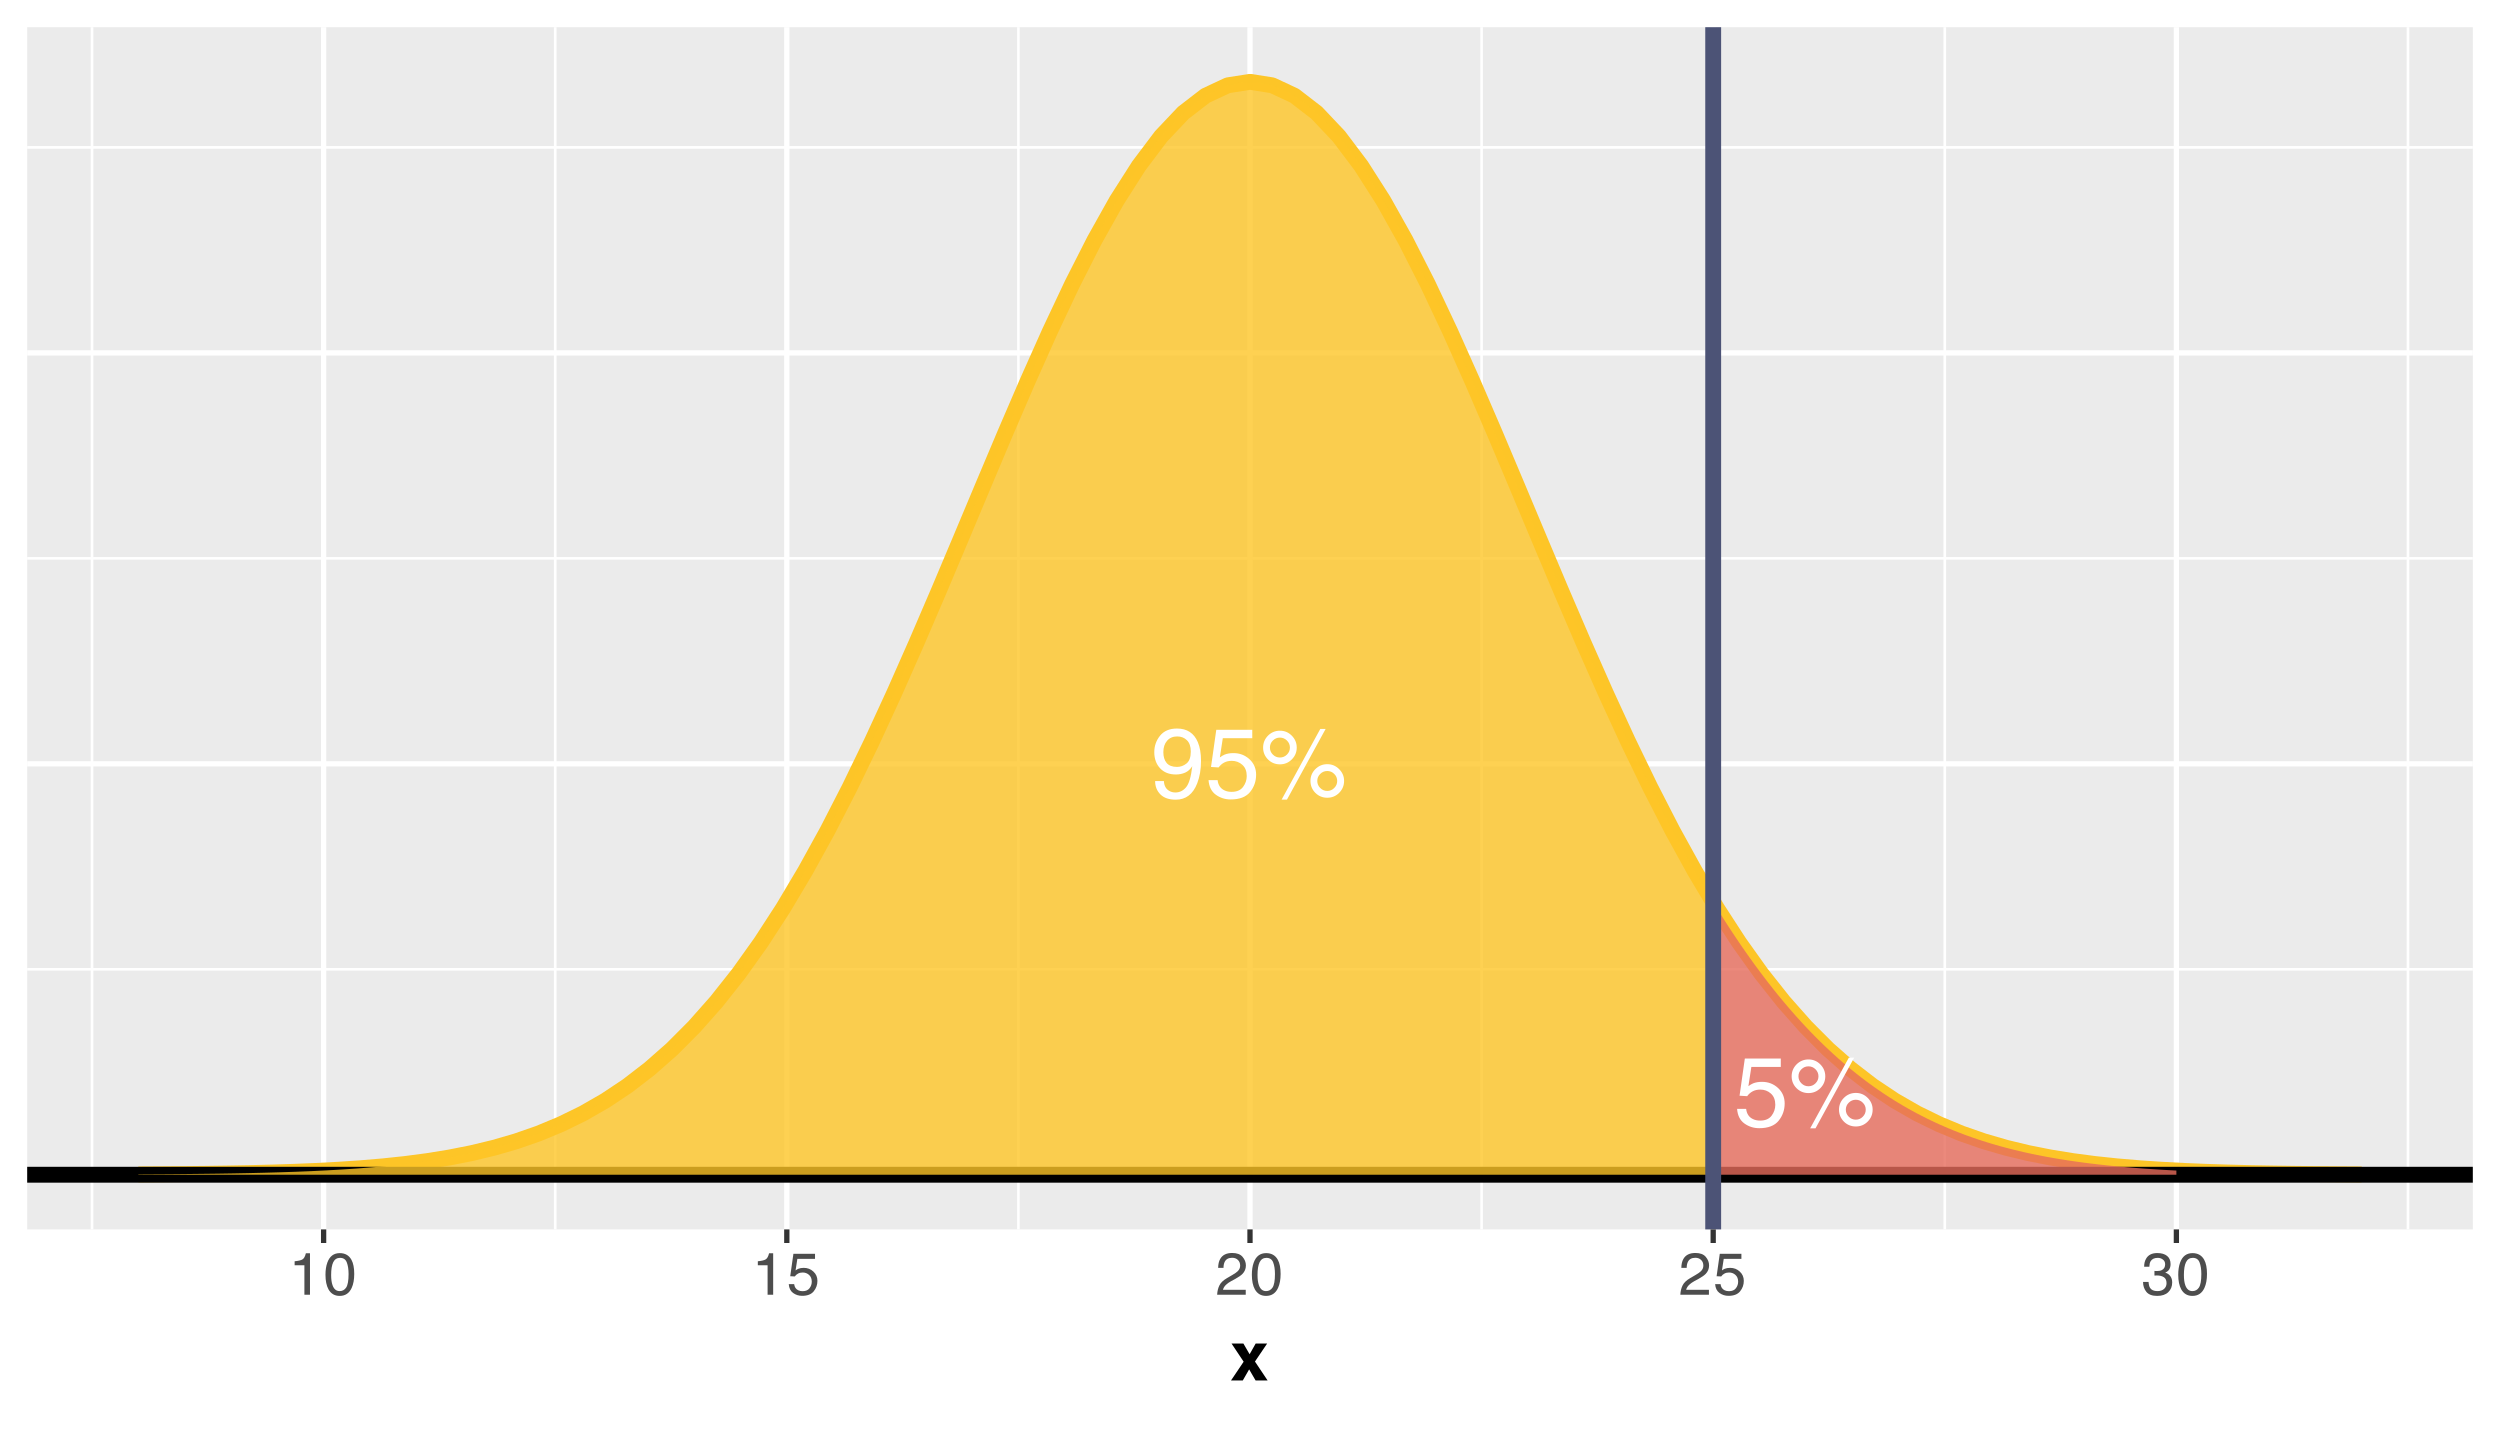
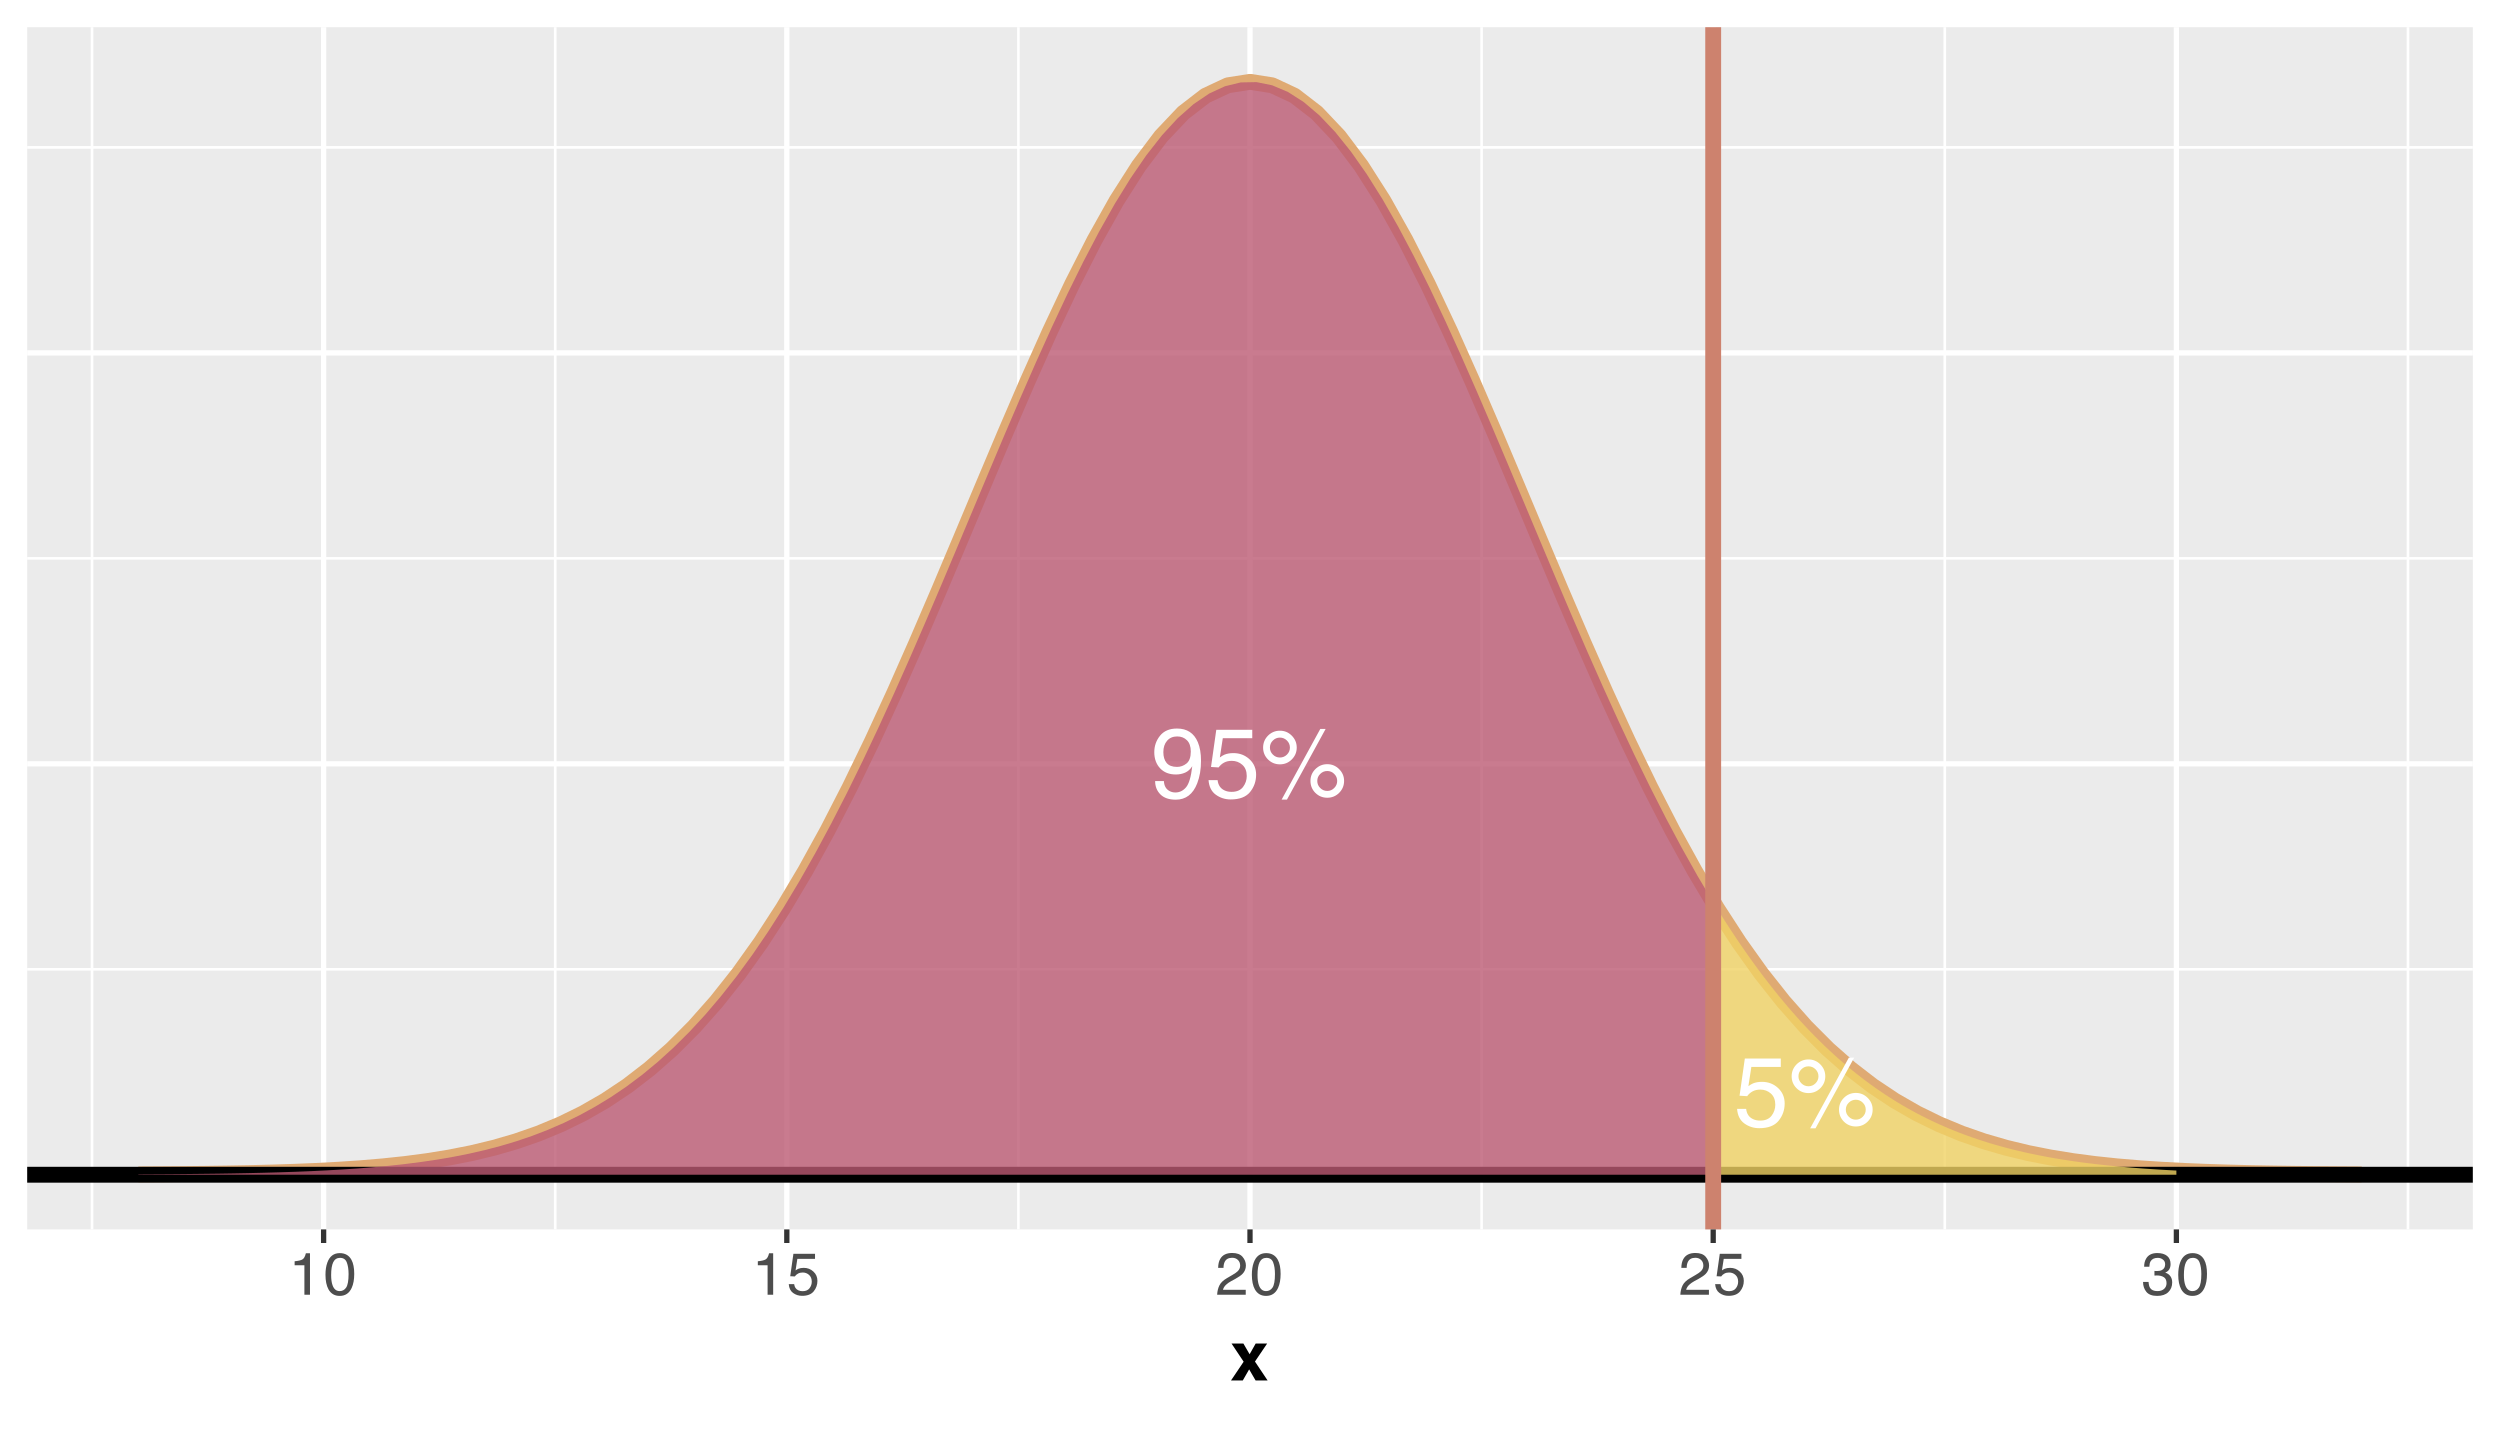
<svg xmlns="http://www.w3.org/2000/svg" xmlns:xlink="http://www.w3.org/1999/xlink" width="504" height="288" viewBox="0 0 504 288">
  <defs>
    <g>
      <g id="glyph-0-0">
        <path d="M 0.641 0 L 0.641 -14.297 L 11.984 -14.297 L 11.984 0 Z M 10.188 -1.797 L 10.188 -12.5 L 2.438 -12.5 L 2.438 -1.797 Z M 10.188 -1.797 " />
      </g>
      <g id="glyph-0-1">
        <path d="M 2.641 -3.359 C 2.691 -2.398 3.066 -1.734 3.766 -1.359 C 4.117 -1.16 4.52 -1.062 4.969 -1.062 C 5.801 -1.062 6.516 -1.41 7.109 -2.109 C 7.703 -2.805 8.117 -4.223 8.359 -6.359 C 7.973 -5.742 7.492 -5.312 6.922 -5.062 C 6.348 -4.812 5.727 -4.688 5.062 -4.688 C 3.719 -4.688 2.656 -5.102 1.875 -5.938 C 1.094 -6.781 0.703 -7.859 0.703 -9.172 C 0.703 -10.43 1.086 -11.539 1.859 -12.5 C 2.641 -13.469 3.781 -13.953 5.281 -13.953 C 7.312 -13.953 8.711 -13.035 9.484 -11.203 C 9.91 -10.203 10.125 -8.945 10.125 -7.438 C 10.125 -5.727 9.867 -4.219 9.359 -2.906 C 8.504 -0.707 7.062 0.391 5.031 0.391 C 3.676 0.391 2.645 0.035 1.938 -0.672 C 1.227 -1.391 0.875 -2.285 0.875 -3.359 Z M 5.297 -6.219 C 5.992 -6.219 6.629 -6.445 7.203 -6.906 C 7.773 -7.363 8.062 -8.164 8.062 -9.312 C 8.062 -10.332 7.801 -11.094 7.281 -11.594 C 6.77 -12.102 6.117 -12.359 5.328 -12.359 C 4.461 -12.359 3.781 -12.066 3.281 -11.484 C 2.781 -10.91 2.531 -10.145 2.531 -9.188 C 2.531 -8.281 2.75 -7.555 3.188 -7.016 C 3.633 -6.484 4.336 -6.219 5.297 -6.219 Z M 5.297 -6.219 " />
      </g>
      <g id="glyph-0-2">
        <path d="M 2.469 -3.547 C 2.582 -2.547 3.047 -1.859 3.859 -1.484 C 4.266 -1.285 4.742 -1.188 5.297 -1.188 C 6.328 -1.188 7.094 -1.516 7.594 -2.172 C 8.094 -2.836 8.344 -3.57 8.344 -4.375 C 8.344 -5.352 8.047 -6.109 7.453 -6.641 C 6.859 -7.172 6.148 -7.438 5.328 -7.438 C 4.723 -7.438 4.203 -7.316 3.766 -7.078 C 3.336 -6.848 2.973 -6.523 2.672 -6.109 L 1.141 -6.203 L 2.203 -13.703 L 9.453 -13.703 L 9.453 -12 L 3.516 -12 L 2.922 -8.125 C 3.254 -8.375 3.566 -8.562 3.859 -8.688 C 4.367 -8.895 4.969 -9 5.656 -9 C 6.926 -9 8.004 -8.586 8.891 -7.766 C 9.785 -6.941 10.234 -5.898 10.234 -4.641 C 10.234 -3.328 9.828 -2.164 9.016 -1.156 C 8.203 -0.156 6.898 0.344 5.109 0.344 C 3.984 0.344 2.984 0.023 2.109 -0.609 C 1.234 -1.242 0.742 -2.223 0.641 -3.547 Z M 2.469 -3.547 " />
      </g>
      <g id="glyph-0-3">
        <path d="M 13.578 -6.766 C 14.516 -6.766 15.312 -6.43 15.969 -5.766 C 16.633 -5.109 16.969 -4.316 16.969 -3.391 C 16.969 -2.453 16.633 -1.648 15.969 -0.984 C 15.312 -0.328 14.516 0 13.578 0 C 12.641 0 11.836 -0.328 11.172 -0.984 C 10.516 -1.648 10.188 -2.453 10.188 -3.391 C 10.188 -4.316 10.516 -5.109 11.172 -5.766 C 11.836 -6.43 12.641 -6.766 13.578 -6.766 Z M 12.172 -13.875 L 13.25 -13.875 L 5.453 0.375 L 4.375 0.375 Z M 4.031 -8.109 C 4.582 -8.109 5.055 -8.305 5.453 -8.703 C 5.848 -9.098 6.047 -9.566 6.047 -10.109 C 6.047 -10.66 5.848 -11.133 5.453 -11.531 C 5.055 -11.926 4.582 -12.125 4.031 -12.125 C 3.477 -12.125 3.004 -11.926 2.609 -11.531 C 2.211 -11.145 2.016 -10.672 2.016 -10.109 C 2.016 -9.566 2.211 -9.098 2.609 -8.703 C 3.004 -8.305 3.477 -8.109 4.031 -8.109 Z M 4.031 -13.516 C 4.969 -13.516 5.766 -13.18 6.422 -12.516 C 7.086 -11.848 7.422 -11.047 7.422 -10.109 C 7.422 -9.18 7.086 -8.383 6.422 -7.719 C 5.766 -7.062 4.969 -6.734 4.031 -6.734 C 3.094 -6.734 2.289 -7.062 1.625 -7.719 C 0.969 -8.383 0.641 -9.18 0.641 -10.109 C 0.641 -11.047 0.969 -11.848 1.625 -12.516 C 2.289 -13.18 3.094 -13.516 4.031 -13.516 Z M 13.578 -1.375 C 14.129 -1.375 14.598 -1.57 14.984 -1.969 C 15.379 -2.363 15.578 -2.836 15.578 -3.391 C 15.578 -3.941 15.379 -4.41 14.984 -4.797 C 14.598 -5.191 14.129 -5.391 13.578 -5.391 C 13.023 -5.391 12.551 -5.191 12.156 -4.797 C 11.758 -4.41 11.562 -3.941 11.562 -3.391 C 11.562 -2.836 11.758 -2.363 12.156 -1.969 C 12.551 -1.57 13.023 -1.375 13.578 -1.375 Z M 13.578 -1.375 " />
      </g>
      <g id="glyph-1-0">
        <path d="M 0.391 0 L 0.391 -8.609 L 7.219 -8.609 L 7.219 0 Z M 6.141 -1.078 L 6.141 -7.531 L 1.469 -7.531 L 1.469 -1.078 Z M 6.141 -1.078 " />
      </g>
      <g id="glyph-1-1">
        <path d="M 1.156 -5.938 L 1.156 -6.75 C 1.914 -6.82 2.441 -6.945 2.734 -7.125 C 3.035 -7.301 3.266 -7.711 3.422 -8.359 L 4.25 -8.359 L 4.25 0 L 3.125 0 L 3.125 -5.938 Z M 1.156 -5.938 " />
      </g>
      <g id="glyph-1-2">
        <path d="M 3.25 -8.391 C 4.332 -8.391 5.117 -7.941 5.609 -7.047 C 5.984 -6.359 6.172 -5.41 6.172 -4.203 C 6.172 -3.066 6 -2.125 5.656 -1.375 C 5.164 -0.301 4.359 0.234 3.234 0.234 C 2.234 0.234 1.484 -0.203 0.984 -1.078 C 0.578 -1.816 0.375 -2.801 0.375 -4.031 C 0.375 -4.977 0.5 -5.797 0.75 -6.484 C 1.207 -7.754 2.039 -8.391 3.25 -8.391 Z M 3.234 -0.734 C 3.785 -0.734 4.223 -0.973 4.547 -1.453 C 4.867 -1.941 5.031 -2.848 5.031 -4.172 C 5.031 -5.117 4.91 -5.898 4.672 -6.516 C 4.441 -7.129 3.988 -7.438 3.312 -7.438 C 2.688 -7.438 2.227 -7.145 1.938 -6.562 C 1.656 -5.977 1.516 -5.117 1.516 -3.984 C 1.516 -3.129 1.609 -2.441 1.797 -1.922 C 2.078 -1.129 2.555 -0.734 3.234 -0.734 Z M 3.234 -0.734 " />
      </g>
      <g id="glyph-1-3">
        <path d="M 1.484 -2.141 C 1.555 -1.535 1.836 -1.117 2.328 -0.891 C 2.578 -0.773 2.863 -0.719 3.188 -0.719 C 3.812 -0.719 4.273 -0.914 4.578 -1.312 C 4.879 -1.707 5.031 -2.148 5.031 -2.641 C 5.031 -3.223 4.848 -3.676 4.484 -4 C 4.129 -4.32 3.703 -4.484 3.203 -4.484 C 2.836 -4.484 2.523 -4.41 2.266 -4.266 C 2.004 -4.129 1.785 -3.938 1.609 -3.688 L 0.688 -3.734 L 1.328 -8.25 L 5.688 -8.25 L 5.688 -7.234 L 2.125 -7.234 L 1.766 -4.906 C 1.961 -5.051 2.148 -5.16 2.328 -5.234 C 2.641 -5.359 3 -5.422 3.406 -5.422 C 4.176 -5.422 4.828 -5.172 5.359 -4.672 C 5.898 -4.18 6.172 -3.555 6.172 -2.797 C 6.172 -2.004 5.922 -1.301 5.422 -0.688 C 4.93 -0.082 4.148 0.219 3.078 0.219 C 2.398 0.219 1.797 0.023 1.266 -0.359 C 0.742 -0.742 0.453 -1.336 0.391 -2.141 Z M 1.484 -2.141 " />
      </g>
      <g id="glyph-1-4">
        <path d="M 0.375 0 C 0.414 -0.719 0.566 -1.344 0.828 -1.875 C 1.086 -2.414 1.594 -2.906 2.344 -3.344 L 3.469 -4 C 3.969 -4.289 4.32 -4.539 4.531 -4.75 C 4.852 -5.07 5.016 -5.441 5.016 -5.859 C 5.016 -6.348 4.863 -6.734 4.562 -7.016 C 4.27 -7.305 3.883 -7.453 3.406 -7.453 C 2.676 -7.453 2.176 -7.18 1.906 -6.641 C 1.75 -6.336 1.664 -5.93 1.656 -5.422 L 0.578 -5.422 C 0.586 -6.148 0.723 -6.742 0.984 -7.203 C 1.441 -8.016 2.25 -8.422 3.406 -8.422 C 4.363 -8.422 5.062 -8.16 5.5 -7.641 C 5.945 -7.117 6.172 -6.539 6.172 -5.906 C 6.172 -5.238 5.938 -4.664 5.469 -4.188 C 5.195 -3.906 4.707 -3.566 4 -3.172 L 3.188 -2.734 C 2.812 -2.523 2.516 -2.32 2.297 -2.125 C 1.898 -1.789 1.648 -1.414 1.547 -1 L 6.141 -1 L 6.141 0 Z M 0.375 0 " />
      </g>
      <g id="glyph-1-5">
        <path d="M 3.125 0.234 C 2.125 0.234 1.398 -0.035 0.953 -0.578 C 0.504 -1.129 0.281 -1.797 0.281 -2.578 L 1.391 -2.578 C 1.43 -2.035 1.531 -1.641 1.688 -1.391 C 1.969 -0.953 2.461 -0.734 3.172 -0.734 C 3.734 -0.734 4.18 -0.879 4.516 -1.172 C 4.848 -1.473 5.016 -1.859 5.016 -2.328 C 5.016 -2.898 4.836 -3.301 4.484 -3.531 C 4.129 -3.77 3.641 -3.891 3.016 -3.891 C 2.941 -3.891 2.867 -3.883 2.797 -3.875 C 2.723 -3.875 2.648 -3.875 2.578 -3.875 L 2.578 -4.812 C 2.691 -4.789 2.785 -4.781 2.859 -4.781 C 2.93 -4.781 3.008 -4.781 3.094 -4.781 C 3.488 -4.781 3.812 -4.844 4.062 -4.969 C 4.508 -5.188 4.734 -5.578 4.734 -6.141 C 4.734 -6.555 4.582 -6.875 4.281 -7.094 C 3.988 -7.32 3.645 -7.438 3.25 -7.438 C 2.551 -7.438 2.066 -7.203 1.797 -6.734 C 1.648 -6.484 1.566 -6.117 1.547 -5.641 L 0.5 -5.641 C 0.5 -6.266 0.625 -6.797 0.875 -7.234 C 1.301 -8.016 2.055 -8.406 3.141 -8.406 C 3.992 -8.406 4.656 -8.211 5.125 -7.828 C 5.594 -7.453 5.828 -6.898 5.828 -6.172 C 5.828 -5.66 5.691 -5.242 5.422 -4.922 C 5.242 -4.723 5.02 -4.566 4.75 -4.453 C 5.188 -4.328 5.531 -4.094 5.781 -3.75 C 6.031 -3.406 6.156 -2.984 6.156 -2.484 C 6.156 -1.68 5.891 -1.023 5.359 -0.516 C 4.836 -0.016 4.094 0.234 3.125 0.234 Z M 3.125 0.234 " />
      </g>
      <g id="glyph-2-0">
        <path d="M 1.047 -10.078 L 9.172 -10.078 L 9.172 0 L 1.047 0 Z M 7.906 -1.266 L 7.906 -8.812 L 2.312 -8.812 L 2.312 -1.266 Z M 7.906 -1.266 " />
      </g>
      <g id="glyph-2-1">
        <path d="M 7.547 0 L 5.125 0 L 3.828 -2.234 L 2.547 0 L 0.172 0 L 2.719 -3.781 L 0.281 -7.438 L 2.672 -7.438 L 3.922 -5.281 L 5.141 -7.438 L 7.453 -7.438 L 5 -3.812 Z M 7.547 0 " />
      </g>
    </g>
    <clipPath id="clip-0">
      <path clip-rule="nonzero" d="M 5.48 5.48 L 498.523 5.48 L 498.523 247.852 L 5.48 247.852 Z M 5.48 5.48 " />
    </clipPath>
    <clipPath id="clip-1">
      <path clip-rule="nonzero" d="M 5.48 195 L 498.523 195 L 498.523 196 L 5.48 196 Z M 5.48 195 " />
    </clipPath>
    <clipPath id="clip-2">
      <path clip-rule="nonzero" d="M 5.48 112 L 498.523 112 L 498.523 113 L 5.48 113 Z M 5.48 112 " />
    </clipPath>
    <clipPath id="clip-3">
      <path clip-rule="nonzero" d="M 5.48 29 L 498.523 29 L 498.523 30 L 5.48 30 Z M 5.48 29 " />
    </clipPath>
    <clipPath id="clip-4">
      <path clip-rule="nonzero" d="M 18 5.48 L 19 5.48 L 19 247.852 L 18 247.852 Z M 18 5.48 " />
    </clipPath>
    <clipPath id="clip-5">
      <path clip-rule="nonzero" d="M 111 5.48 L 113 5.48 L 113 247.852 L 111 247.852 Z M 111 5.48 " />
    </clipPath>
    <clipPath id="clip-6">
      <path clip-rule="nonzero" d="M 205 5.48 L 206 5.48 L 206 247.852 L 205 247.852 Z M 205 5.48 " />
    </clipPath>
    <clipPath id="clip-7">
      <path clip-rule="nonzero" d="M 298 5.48 L 299 5.48 L 299 247.852 L 298 247.852 Z M 298 5.48 " />
    </clipPath>
    <clipPath id="clip-8">
      <path clip-rule="nonzero" d="M 391 5.48 L 393 5.48 L 393 247.852 L 391 247.852 Z M 391 5.48 " />
    </clipPath>
    <clipPath id="clip-9">
      <path clip-rule="nonzero" d="M 485 5.48 L 486 5.48 L 486 247.852 L 485 247.852 Z M 485 5.48 " />
    </clipPath>
    <clipPath id="clip-10">
      <path clip-rule="nonzero" d="M 5.48 236 L 498.523 236 L 498.523 238 L 5.48 238 Z M 5.48 236 " />
    </clipPath>
    <clipPath id="clip-11">
      <path clip-rule="nonzero" d="M 5.48 153 L 498.523 153 L 498.523 155 L 5.48 155 Z M 5.48 153 " />
    </clipPath>
    <clipPath id="clip-12">
      <path clip-rule="nonzero" d="M 5.48 70 L 498.523 70 L 498.523 72 L 5.48 72 Z M 5.48 70 " />
    </clipPath>
    <clipPath id="clip-13">
      <path clip-rule="nonzero" d="M 64 5.48 L 66 5.48 L 66 247.852 L 64 247.852 Z M 64 5.48 " />
    </clipPath>
    <clipPath id="clip-14">
      <path clip-rule="nonzero" d="M 158 5.48 L 160 5.48 L 160 247.852 L 158 247.852 Z M 158 5.48 " />
    </clipPath>
    <clipPath id="clip-15">
      <path clip-rule="nonzero" d="M 251 5.48 L 253 5.48 L 253 247.852 L 251 247.852 Z M 251 5.48 " />
    </clipPath>
    <clipPath id="clip-16">
      <path clip-rule="nonzero" d="M 344 5.48 L 346 5.48 L 346 247.852 L 344 247.852 Z M 344 5.48 " />
    </clipPath>
    <clipPath id="clip-17">
      <path clip-rule="nonzero" d="M 438 5.48 L 440 5.48 L 440 247.852 L 438 247.852 Z M 438 5.48 " />
    </clipPath>
    <clipPath id="clip-18">
      <path clip-rule="nonzero" d="M 5.48 235 L 498.523 235 L 498.523 239 L 5.48 239 Z M 5.48 235 " />
    </clipPath>
    <clipPath id="clip-19">
      <path clip-rule="nonzero" d="M 343 5.48 L 347 5.48 L 347 247.852 L 343 247.852 Z M 343 5.48 " />
    </clipPath>
  </defs>
  <rect x="-50.4" y="-28.8" width="604.8" height="345.6" fill="rgb(100%, 100%, 100%)" fill-opacity="1" />
  <rect x="-50.4" y="-28.8" width="604.8" height="345.6" fill="rgb(100%, 100%, 100%)" fill-opacity="1" />
  <path fill="none" stroke-width="1.067" stroke-linecap="round" stroke-linejoin="round" stroke="rgb(100%, 100%, 100%)" stroke-opacity="1" stroke-miterlimit="10" d="M 0 288 L 504 288 L 504 0 L 0 0 Z M 0 288 " />
  <g clip-path="url(#clip-0)">
    <path fill-rule="nonzero" fill="rgb(92.157%, 92.157%, 92.157%)" fill-opacity="1" d="M 5.48 247.848 L 498.523 247.848 L 498.523 5.477 L 5.48 5.477 Z M 5.48 247.848 " />
  </g>
  <g clip-path="url(#clip-1)">
    <path fill="none" stroke-width="0.533" stroke-linecap="butt" stroke-linejoin="round" stroke="rgb(100%, 100%, 100%)" stroke-opacity="1" stroke-miterlimit="10" d="M 5.48 195.41 L 498.52 195.41 " />
  </g>
  <g clip-path="url(#clip-2)">
    <path fill="none" stroke-width="0.533" stroke-linecap="butt" stroke-linejoin="round" stroke="rgb(100%, 100%, 100%)" stroke-opacity="1" stroke-miterlimit="10" d="M 5.48 112.566 L 498.52 112.566 " />
  </g>
  <g clip-path="url(#clip-3)">
    <path fill="none" stroke-width="0.533" stroke-linecap="butt" stroke-linejoin="round" stroke="rgb(100%, 100%, 100%)" stroke-opacity="1" stroke-miterlimit="10" d="M 5.48 29.719 L 498.52 29.719 " />
  </g>
  <g clip-path="url(#clip-4)">
    <path fill="none" stroke-width="0.533" stroke-linecap="butt" stroke-linejoin="round" stroke="rgb(100%, 100%, 100%)" stroke-opacity="1" stroke-miterlimit="10" d="M 18.551 247.848 L 18.551 5.48 " />
  </g>
  <g clip-path="url(#clip-5)">
    <path fill="none" stroke-width="0.533" stroke-linecap="butt" stroke-linejoin="round" stroke="rgb(100%, 100%, 100%)" stroke-opacity="1" stroke-miterlimit="10" d="M 111.93 247.848 L 111.93 5.48 " />
  </g>
  <g clip-path="url(#clip-6)">
    <path fill="none" stroke-width="0.533" stroke-linecap="butt" stroke-linejoin="round" stroke="rgb(100%, 100%, 100%)" stroke-opacity="1" stroke-miterlimit="10" d="M 205.309 247.848 L 205.309 5.48 " />
  </g>
  <g clip-path="url(#clip-7)">
    <path fill="none" stroke-width="0.533" stroke-linecap="butt" stroke-linejoin="round" stroke="rgb(100%, 100%, 100%)" stroke-opacity="1" stroke-miterlimit="10" d="M 298.691 247.848 L 298.691 5.48 " />
  </g>
  <g clip-path="url(#clip-8)">
    <path fill="none" stroke-width="0.533" stroke-linecap="butt" stroke-linejoin="round" stroke="rgb(100%, 100%, 100%)" stroke-opacity="1" stroke-miterlimit="10" d="M 392.07 247.848 L 392.07 5.48 " />
  </g>
  <g clip-path="url(#clip-9)">
    <path fill="none" stroke-width="0.533" stroke-linecap="butt" stroke-linejoin="round" stroke="rgb(100%, 100%, 100%)" stroke-opacity="1" stroke-miterlimit="10" d="M 485.449 247.848 L 485.449 5.48 " />
  </g>
  <g clip-path="url(#clip-10)">
    <path fill="none" stroke-width="1.067" stroke-linecap="butt" stroke-linejoin="round" stroke="rgb(100%, 100%, 100%)" stroke-opacity="1" stroke-miterlimit="10" d="M 5.48 236.832 L 498.52 236.832 " />
  </g>
  <g clip-path="url(#clip-11)">
    <path fill="none" stroke-width="1.067" stroke-linecap="butt" stroke-linejoin="round" stroke="rgb(100%, 100%, 100%)" stroke-opacity="1" stroke-miterlimit="10" d="M 5.48 153.988 L 498.52 153.988 " />
  </g>
  <g clip-path="url(#clip-12)">
    <path fill="none" stroke-width="1.067" stroke-linecap="butt" stroke-linejoin="round" stroke="rgb(100%, 100%, 100%)" stroke-opacity="1" stroke-miterlimit="10" d="M 5.48 71.141 L 498.52 71.141 " />
  </g>
  <g clip-path="url(#clip-13)">
    <path fill="none" stroke-width="1.067" stroke-linecap="butt" stroke-linejoin="round" stroke="rgb(100%, 100%, 100%)" stroke-opacity="1" stroke-miterlimit="10" d="M 65.242 247.848 L 65.242 5.48 " />
  </g>
  <g clip-path="url(#clip-14)">
    <path fill="none" stroke-width="1.067" stroke-linecap="butt" stroke-linejoin="round" stroke="rgb(100%, 100%, 100%)" stroke-opacity="1" stroke-miterlimit="10" d="M 158.621 247.848 L 158.621 5.48 " />
  </g>
  <g clip-path="url(#clip-15)">
    <path fill="none" stroke-width="1.067" stroke-linecap="butt" stroke-linejoin="round" stroke="rgb(100%, 100%, 100%)" stroke-opacity="1" stroke-miterlimit="10" d="M 252 247.848 L 252 5.48 " />
  </g>
  <g clip-path="url(#clip-16)">
    <path fill="none" stroke-width="1.067" stroke-linecap="butt" stroke-linejoin="round" stroke="rgb(100%, 100%, 100%)" stroke-opacity="1" stroke-miterlimit="10" d="M 345.379 247.848 L 345.379 5.48 " />
  </g>
  <g clip-path="url(#clip-17)">
    <path fill="none" stroke-width="1.067" stroke-linecap="butt" stroke-linejoin="round" stroke="rgb(100%, 100%, 100%)" stroke-opacity="1" stroke-miterlimit="10" d="M 438.758 247.848 L 438.758 5.48 " />
  </g>
-   <path fill="none" stroke-width="3.201" stroke-linecap="butt" stroke-linejoin="round" stroke="rgb(99.216%, 77.255%, 15.294%)" stroke-opacity="1" stroke-miterlimit="10" d="M 27.891 236.758 L 32.371 236.73 L 36.855 236.695 L 41.336 236.645 L 45.82 236.578 L 50.301 236.496 L 54.785 236.383 L 59.266 236.238 L 63.746 236.055 L 68.23 235.816 L 72.711 235.516 L 77.195 235.137 L 81.676 234.664 L 86.16 234.074 L 90.641 233.348 L 95.125 232.461 L 99.605 231.379 L 104.086 230.078 L 108.57 228.516 L 113.051 226.656 L 117.535 224.465 L 122.016 221.895 L 126.5 218.906 L 130.98 215.453 L 135.465 211.504 L 139.945 207.012 L 144.426 201.949 L 148.91 196.289 L 153.391 190.012 L 157.875 183.102 L 162.355 175.57 L 166.84 167.43 L 171.32 158.703 L 175.805 149.445 L 180.285 139.711 L 184.766 129.582 L 189.25 119.152 L 193.73 108.535 L 198.215 97.848 L 202.695 87.234 L 207.18 76.836 L 211.66 66.805 L 216.141 57.301 L 220.625 48.473 L 225.105 40.473 L 229.59 33.438 L 234.07 27.492 L 238.555 22.75 L 243.035 19.297 L 247.52 17.199 L 252 16.496 L 256.48 17.199 L 260.965 19.297 L 265.445 22.75 L 269.93 27.492 L 274.41 33.438 L 278.895 40.473 L 283.375 48.473 L 287.859 57.301 L 292.34 66.805 L 296.82 76.836 L 301.305 87.234 L 305.785 97.848 L 310.27 108.535 L 314.75 119.152 L 319.234 129.582 L 323.715 139.711 L 328.195 149.445 L 332.68 158.703 L 337.16 167.43 L 341.645 175.57 L 346.125 183.102 L 350.609 190.012 L 355.09 196.289 L 359.574 201.949 L 364.055 207.012 L 368.535 211.504 L 373.02 215.453 L 377.5 218.906 L 381.984 221.895 L 386.465 224.465 L 390.949 226.656 L 395.43 228.516 L 399.914 230.078 L 404.395 231.379 L 408.875 232.461 L 413.359 233.348 L 417.84 234.074 L 422.324 234.664 L 426.805 235.137 L 431.289 235.516 L 435.77 235.816 L 440.254 236.055 L 444.734 236.238 L 449.215 236.383 L 453.699 236.496 L 458.18 236.578 L 462.664 236.645 L 467.145 236.695 L 471.629 236.73 L 476.109 236.758 " />
+   <path fill="none" stroke-width="3.201" stroke-linecap="butt" stroke-linejoin="round" stroke="rgb(87.451%, 66.667%, 45.098%)" stroke-opacity="1" stroke-miterlimit="10" d="M 27.891 236.758 L 32.371 236.73 L 36.855 236.695 L 41.336 236.645 L 45.82 236.578 L 50.301 236.496 L 54.785 236.383 L 59.266 236.238 L 63.746 236.055 L 68.23 235.816 L 72.711 235.516 L 77.195 235.137 L 81.676 234.664 L 86.16 234.074 L 90.641 233.348 L 95.125 232.461 L 99.605 231.379 L 104.086 230.078 L 108.57 228.516 L 113.051 226.656 L 117.535 224.465 L 122.016 221.895 L 126.5 218.906 L 130.98 215.453 L 135.465 211.504 L 139.945 207.012 L 144.426 201.949 L 148.91 196.289 L 153.391 190.012 L 157.875 183.102 L 162.355 175.57 L 166.84 167.43 L 171.32 158.703 L 175.805 149.445 L 180.285 139.711 L 184.766 129.582 L 189.25 119.152 L 193.73 108.535 L 198.215 97.848 L 202.695 87.234 L 207.18 76.836 L 211.66 66.805 L 216.141 57.301 L 220.625 48.473 L 225.105 40.473 L 229.59 33.438 L 234.07 27.492 L 238.555 22.75 L 243.035 19.297 L 247.52 17.199 L 252 16.496 L 256.48 17.199 L 260.965 19.297 L 265.445 22.75 L 269.93 27.492 L 274.41 33.438 L 278.895 40.473 L 283.375 48.473 L 287.859 57.301 L 292.34 66.805 L 296.82 76.836 L 301.305 87.234 L 305.785 97.848 L 310.27 108.535 L 314.75 119.152 L 319.234 129.582 L 323.715 139.711 L 328.195 149.445 L 332.68 158.703 L 337.16 167.43 L 341.645 175.57 L 346.125 183.102 L 350.609 190.012 L 355.09 196.289 L 359.574 201.949 L 364.055 207.012 L 368.535 211.504 L 373.02 215.453 L 377.5 218.906 L 381.984 221.895 L 386.465 224.465 L 390.949 226.656 L 395.43 228.516 L 399.914 230.078 L 404.395 231.379 L 408.875 232.461 L 413.359 233.348 L 417.84 234.074 L 422.324 234.664 L 426.805 235.137 L 431.289 235.516 L 435.77 235.816 L 440.254 236.055 L 444.734 236.238 L 449.215 236.383 L 453.699 236.496 L 458.18 236.578 L 462.664 236.645 L 467.145 236.695 L 471.629 236.73 L 476.109 236.758 " />
  <g clip-path="url(#clip-18)">
    <path fill="none" stroke-width="3.201" stroke-linecap="butt" stroke-linejoin="round" stroke="rgb(0%, 0%, 0%)" stroke-opacity="1" stroke-miterlimit="10" d="M 5.48 236.832 L 498.52 236.832 " />
  </g>
-   <path fill-rule="nonzero" fill="rgb(99.216%, 77.255%, 15.294%)" fill-opacity="0.8" d="M 27.891 236.758 L 31.066 236.738 L 34.238 236.719 L 37.414 236.688 L 40.59 236.652 L 43.766 236.613 L 46.941 236.562 L 50.113 236.5 L 53.289 236.422 L 56.465 236.332 L 59.641 236.227 L 62.812 236.098 L 65.988 235.941 L 69.164 235.758 L 72.34 235.543 L 75.516 235.289 L 78.688 234.992 L 81.863 234.641 L 85.039 234.234 L 88.215 233.762 L 91.387 233.215 L 94.562 232.582 L 97.738 231.855 L 100.914 231.023 L 104.086 230.078 L 107.262 229 L 110.438 227.777 L 113.613 226.402 L 116.789 224.855 L 119.961 223.121 L 123.137 221.188 L 126.312 219.039 L 129.488 216.66 L 132.66 214.035 L 135.836 211.148 L 139.012 207.996 L 142.188 204.555 L 145.359 200.82 L 148.535 196.785 L 151.711 192.438 L 154.887 187.777 L 158.062 182.801 L 161.234 177.512 L 164.41 171.914 L 167.586 166.012 L 170.762 159.824 L 173.934 153.363 L 177.109 146.652 L 180.285 139.711 L 183.461 132.574 L 186.633 125.27 L 189.809 117.836 L 192.984 110.312 L 196.16 102.746 L 199.336 95.184 L 202.508 87.672 L 205.684 80.27 L 208.859 73.023 L 212.035 65.992 L 215.207 59.23 L 218.383 52.793 L 221.559 46.734 L 224.734 41.102 L 227.91 35.953 L 231.082 31.328 L 234.258 27.27 L 237.434 23.82 L 240.609 21.004 L 243.781 18.852 L 246.957 17.387 L 250.133 16.617 L 253.309 16.555 L 256.48 17.199 L 259.656 18.543 L 262.832 20.574 L 266.008 23.273 L 269.184 26.617 L 272.355 30.57 L 275.531 35.098 L 278.707 40.156 L 281.883 45.707 L 285.055 51.695 L 288.23 58.07 L 291.406 64.777 L 294.582 71.766 L 297.754 78.977 L 300.93 86.355 L 304.105 93.852 L 307.281 101.41 L 310.457 108.98 L 313.629 116.512 L 316.805 123.965 L 319.98 131.297 L 323.156 138.465 L 326.328 145.441 L 329.504 152.199 L 332.68 158.703 L 335.855 164.941 L 339.027 170.895 L 342.203 176.547 L 345.379 181.891 L 345.379 236.832 L 27.891 236.832 Z M 27.891 236.758 " />
-   <path fill-rule="nonzero" fill="rgb(90.196%, 42.353%, 36.078%)" fill-opacity="0.8" d="M 345.379 181.891 L 346.312 183.402 L 347.246 184.891 L 348.18 186.348 L 349.113 187.777 L 350.047 189.18 L 350.98 190.559 L 351.914 191.906 L 352.848 193.227 L 353.781 194.523 L 354.719 195.789 L 355.652 197.031 L 356.586 198.246 L 357.52 199.434 L 358.453 200.594 L 359.387 201.727 L 360.32 202.836 L 361.254 203.918 L 362.188 204.977 L 363.121 206.008 L 364.055 207.012 L 364.988 207.996 L 365.922 208.953 L 366.855 209.883 L 367.789 210.793 L 368.723 211.68 L 369.656 212.539 L 370.59 213.379 L 371.523 214.195 L 372.457 214.988 L 373.395 215.762 L 374.328 216.512 L 375.262 217.238 L 376.195 217.949 L 377.129 218.637 L 378.062 219.301 L 378.996 219.949 L 379.93 220.578 L 380.863 221.188 L 381.797 221.777 L 382.73 222.352 L 383.664 222.906 L 384.598 223.441 L 385.531 223.961 L 386.465 224.465 L 387.398 224.949 L 388.332 225.422 L 389.266 225.875 L 390.199 226.316 L 391.133 226.742 L 392.07 227.152 L 393.004 227.547 L 393.938 227.93 L 394.871 228.301 L 395.805 228.656 L 396.738 229 L 397.672 229.332 L 398.605 229.648 L 399.539 229.957 L 400.473 230.254 L 401.406 230.539 L 402.34 230.812 L 403.273 231.078 L 404.207 231.332 L 405.141 231.574 L 406.074 231.809 L 407.008 232.035 L 407.941 232.254 L 408.875 232.461 L 409.809 232.66 L 410.746 232.852 L 411.68 233.035 L 412.613 233.215 L 413.547 233.383 L 414.48 233.543 L 415.414 233.699 L 416.348 233.848 L 417.281 233.992 L 418.215 234.129 L 420.082 234.387 L 421.016 234.504 L 421.949 234.617 L 422.883 234.727 L 423.816 234.832 L 424.75 234.934 L 426.617 235.121 L 427.551 235.207 L 428.484 235.289 L 429.422 235.367 L 430.355 235.445 L 432.223 235.586 L 434.09 235.711 L 435.957 235.828 L 436.891 235.883 L 437.824 235.934 L 438.758 235.98 L 438.758 236.832 L 345.379 236.832 Z M 345.379 181.891 " />
+   <path fill-rule="nonzero" fill="rgb(73.333%, 35.294%, 45.098%)" fill-opacity="0.8" d="M 27.891 236.758 L 31.066 236.738 L 34.238 236.719 L 37.414 236.688 L 40.59 236.652 L 43.766 236.613 L 46.941 236.562 L 50.113 236.5 L 53.289 236.422 L 56.465 236.332 L 59.641 236.227 L 62.812 236.098 L 65.988 235.941 L 69.164 235.758 L 72.34 235.543 L 75.516 235.289 L 78.688 234.992 L 81.863 234.641 L 85.039 234.234 L 88.215 233.762 L 91.387 233.215 L 94.562 232.582 L 97.738 231.855 L 100.914 231.023 L 104.086 230.078 L 107.262 229 L 110.438 227.777 L 113.613 226.402 L 116.789 224.855 L 119.961 223.121 L 123.137 221.188 L 126.312 219.039 L 129.488 216.66 L 132.66 214.035 L 135.836 211.148 L 139.012 207.996 L 142.188 204.555 L 145.359 200.82 L 148.535 196.785 L 151.711 192.438 L 154.887 187.777 L 158.062 182.801 L 161.234 177.512 L 164.41 171.914 L 167.586 166.012 L 170.762 159.824 L 173.934 153.363 L 177.109 146.652 L 180.285 139.711 L 183.461 132.574 L 186.633 125.27 L 189.809 117.836 L 192.984 110.312 L 196.16 102.746 L 199.336 95.184 L 202.508 87.672 L 205.684 80.27 L 208.859 73.023 L 212.035 65.992 L 215.207 59.23 L 218.383 52.793 L 221.559 46.734 L 224.734 41.102 L 227.91 35.953 L 231.082 31.328 L 234.258 27.27 L 237.434 23.82 L 240.609 21.004 L 243.781 18.852 L 246.957 17.387 L 250.133 16.617 L 253.309 16.555 L 256.48 17.199 L 259.656 18.543 L 262.832 20.574 L 266.008 23.273 L 269.184 26.617 L 272.355 30.57 L 275.531 35.098 L 278.707 40.156 L 281.883 45.707 L 285.055 51.695 L 288.23 58.07 L 291.406 64.777 L 294.582 71.766 L 297.754 78.977 L 300.93 86.355 L 304.105 93.852 L 307.281 101.41 L 310.457 108.98 L 313.629 116.512 L 316.805 123.965 L 319.98 131.297 L 323.156 138.465 L 326.328 145.441 L 329.504 152.199 L 332.68 158.703 L 335.855 164.941 L 339.027 170.895 L 342.203 176.547 L 345.379 181.891 L 345.379 236.832 L 27.891 236.832 Z M 27.891 236.758 " />
+   <path fill-rule="nonzero" fill="rgb(94.118%, 82.353%, 39.216%)" fill-opacity="0.8" d="M 345.379 181.891 L 346.312 183.402 L 347.246 184.891 L 348.18 186.348 L 349.113 187.777 L 350.047 189.18 L 350.98 190.559 L 351.914 191.906 L 352.848 193.227 L 353.781 194.523 L 354.719 195.789 L 355.652 197.031 L 356.586 198.246 L 357.52 199.434 L 358.453 200.594 L 359.387 201.727 L 360.32 202.836 L 361.254 203.918 L 362.188 204.977 L 363.121 206.008 L 364.055 207.012 L 364.988 207.996 L 365.922 208.953 L 366.855 209.883 L 367.789 210.793 L 368.723 211.68 L 369.656 212.539 L 370.59 213.379 L 371.523 214.195 L 372.457 214.988 L 373.395 215.762 L 374.328 216.512 L 375.262 217.238 L 376.195 217.949 L 377.129 218.637 L 378.062 219.301 L 378.996 219.949 L 379.93 220.578 L 380.863 221.188 L 381.797 221.777 L 382.73 222.352 L 383.664 222.906 L 384.598 223.441 L 385.531 223.961 L 386.465 224.465 L 387.398 224.949 L 388.332 225.422 L 389.266 225.875 L 390.199 226.316 L 391.133 226.742 L 392.07 227.152 L 393.004 227.547 L 393.938 227.93 L 394.871 228.301 L 395.805 228.656 L 396.738 229 L 397.672 229.332 L 398.605 229.648 L 399.539 229.957 L 400.473 230.254 L 401.406 230.539 L 402.34 230.812 L 403.273 231.078 L 404.207 231.332 L 405.141 231.574 L 406.074 231.809 L 407.008 232.035 L 407.941 232.254 L 408.875 232.461 L 409.809 232.66 L 410.746 232.852 L 411.68 233.035 L 412.613 233.215 L 413.547 233.383 L 414.48 233.543 L 415.414 233.699 L 416.348 233.848 L 417.281 233.992 L 418.215 234.129 L 420.082 234.387 L 421.016 234.504 L 421.949 234.617 L 422.883 234.727 L 423.816 234.832 L 424.75 234.934 L 426.617 235.121 L 427.551 235.207 L 428.484 235.289 L 429.422 235.367 L 430.355 235.445 L 432.223 235.586 L 434.09 235.711 L 435.957 235.828 L 436.891 235.883 L 437.824 235.934 L 438.758 235.98 L 438.758 236.832 L 345.379 236.832 Z M 345.379 181.891 " />
  <g fill="rgb(100%, 100%, 100%)" fill-opacity="1">
    <use xlink:href="#glyph-0-1" x="232" y="160.825" />
    <use xlink:href="#glyph-0-2" x="243" y="160.825" />
    <use xlink:href="#glyph-0-3" x="254" y="160.825" />
  </g>
  <g fill="rgb(100%, 100%, 100%)" fill-opacity="1">
    <use xlink:href="#glyph-0-2" x="349.555" y="227.099" />
    <use xlink:href="#glyph-0-3" x="360.555" y="227.099" />
  </g>
  <g clip-path="url(#clip-19)">
-     <path fill="none" stroke-width="3.201" stroke-linecap="butt" stroke-linejoin="round" stroke="rgb(29.804%, 32.549%, 46.275%)" stroke-opacity="1" stroke-miterlimit="10" d="M 345.379 247.848 L 345.379 5.48 " />
+     <path fill="none" stroke-width="3.201" stroke-linecap="butt" stroke-linejoin="round" stroke="rgb(80.392%, 50.98%, 43.137%)" stroke-opacity="1" stroke-miterlimit="10" d="M 345.379 247.848 L 345.379 5.48 " />
  </g>
  <path fill="none" stroke-width="1.067" stroke-linecap="butt" stroke-linejoin="round" stroke="rgb(20%, 20%, 20%)" stroke-opacity="1" stroke-miterlimit="10" d="M 65.242 250.59 L 65.242 247.848 " />
  <path fill="none" stroke-width="1.067" stroke-linecap="butt" stroke-linejoin="round" stroke="rgb(20%, 20%, 20%)" stroke-opacity="1" stroke-miterlimit="10" d="M 158.621 250.59 L 158.621 247.848 " />
  <path fill="none" stroke-width="1.067" stroke-linecap="butt" stroke-linejoin="round" stroke="rgb(20%, 20%, 20%)" stroke-opacity="1" stroke-miterlimit="10" d="M 252 250.59 L 252 247.848 " />
  <path fill="none" stroke-width="1.067" stroke-linecap="butt" stroke-linejoin="round" stroke="rgb(20%, 20%, 20%)" stroke-opacity="1" stroke-miterlimit="10" d="M 345.379 250.59 L 345.379 247.848 " />
  <path fill="none" stroke-width="1.067" stroke-linecap="butt" stroke-linejoin="round" stroke="rgb(20%, 20%, 20%)" stroke-opacity="1" stroke-miterlimit="10" d="M 438.758 250.59 L 438.758 247.848 " />
  <g fill="rgb(30.196%, 30.196%, 30.196%)" fill-opacity="1">
    <use xlink:href="#glyph-1-1" x="58.242" y="261.021" />
    <use xlink:href="#glyph-1-2" x="65.242" y="261.021" />
  </g>
  <g fill="rgb(30.196%, 30.196%, 30.196%)" fill-opacity="1">
    <use xlink:href="#glyph-1-1" x="151.621" y="261.021" />
    <use xlink:href="#glyph-1-3" x="158.621" y="261.021" />
  </g>
  <g fill="rgb(30.196%, 30.196%, 30.196%)" fill-opacity="1">
    <use xlink:href="#glyph-1-4" x="245" y="261.021" />
    <use xlink:href="#glyph-1-2" x="252" y="261.021" />
  </g>
  <g fill="rgb(30.196%, 30.196%, 30.196%)" fill-opacity="1">
    <use xlink:href="#glyph-1-4" x="338.379" y="261.021" />
    <use xlink:href="#glyph-1-3" x="345.379" y="261.021" />
  </g>
  <g fill="rgb(30.196%, 30.196%, 30.196%)" fill-opacity="1">
    <use xlink:href="#glyph-1-5" x="431.758" y="261.021" />
    <use xlink:href="#glyph-1-2" x="438.758" y="261.021" />
  </g>
  <g fill="rgb(0%, 0%, 0%)" fill-opacity="1">
    <use xlink:href="#glyph-2-1" x="248" y="278.3" />
  </g>
</svg>
